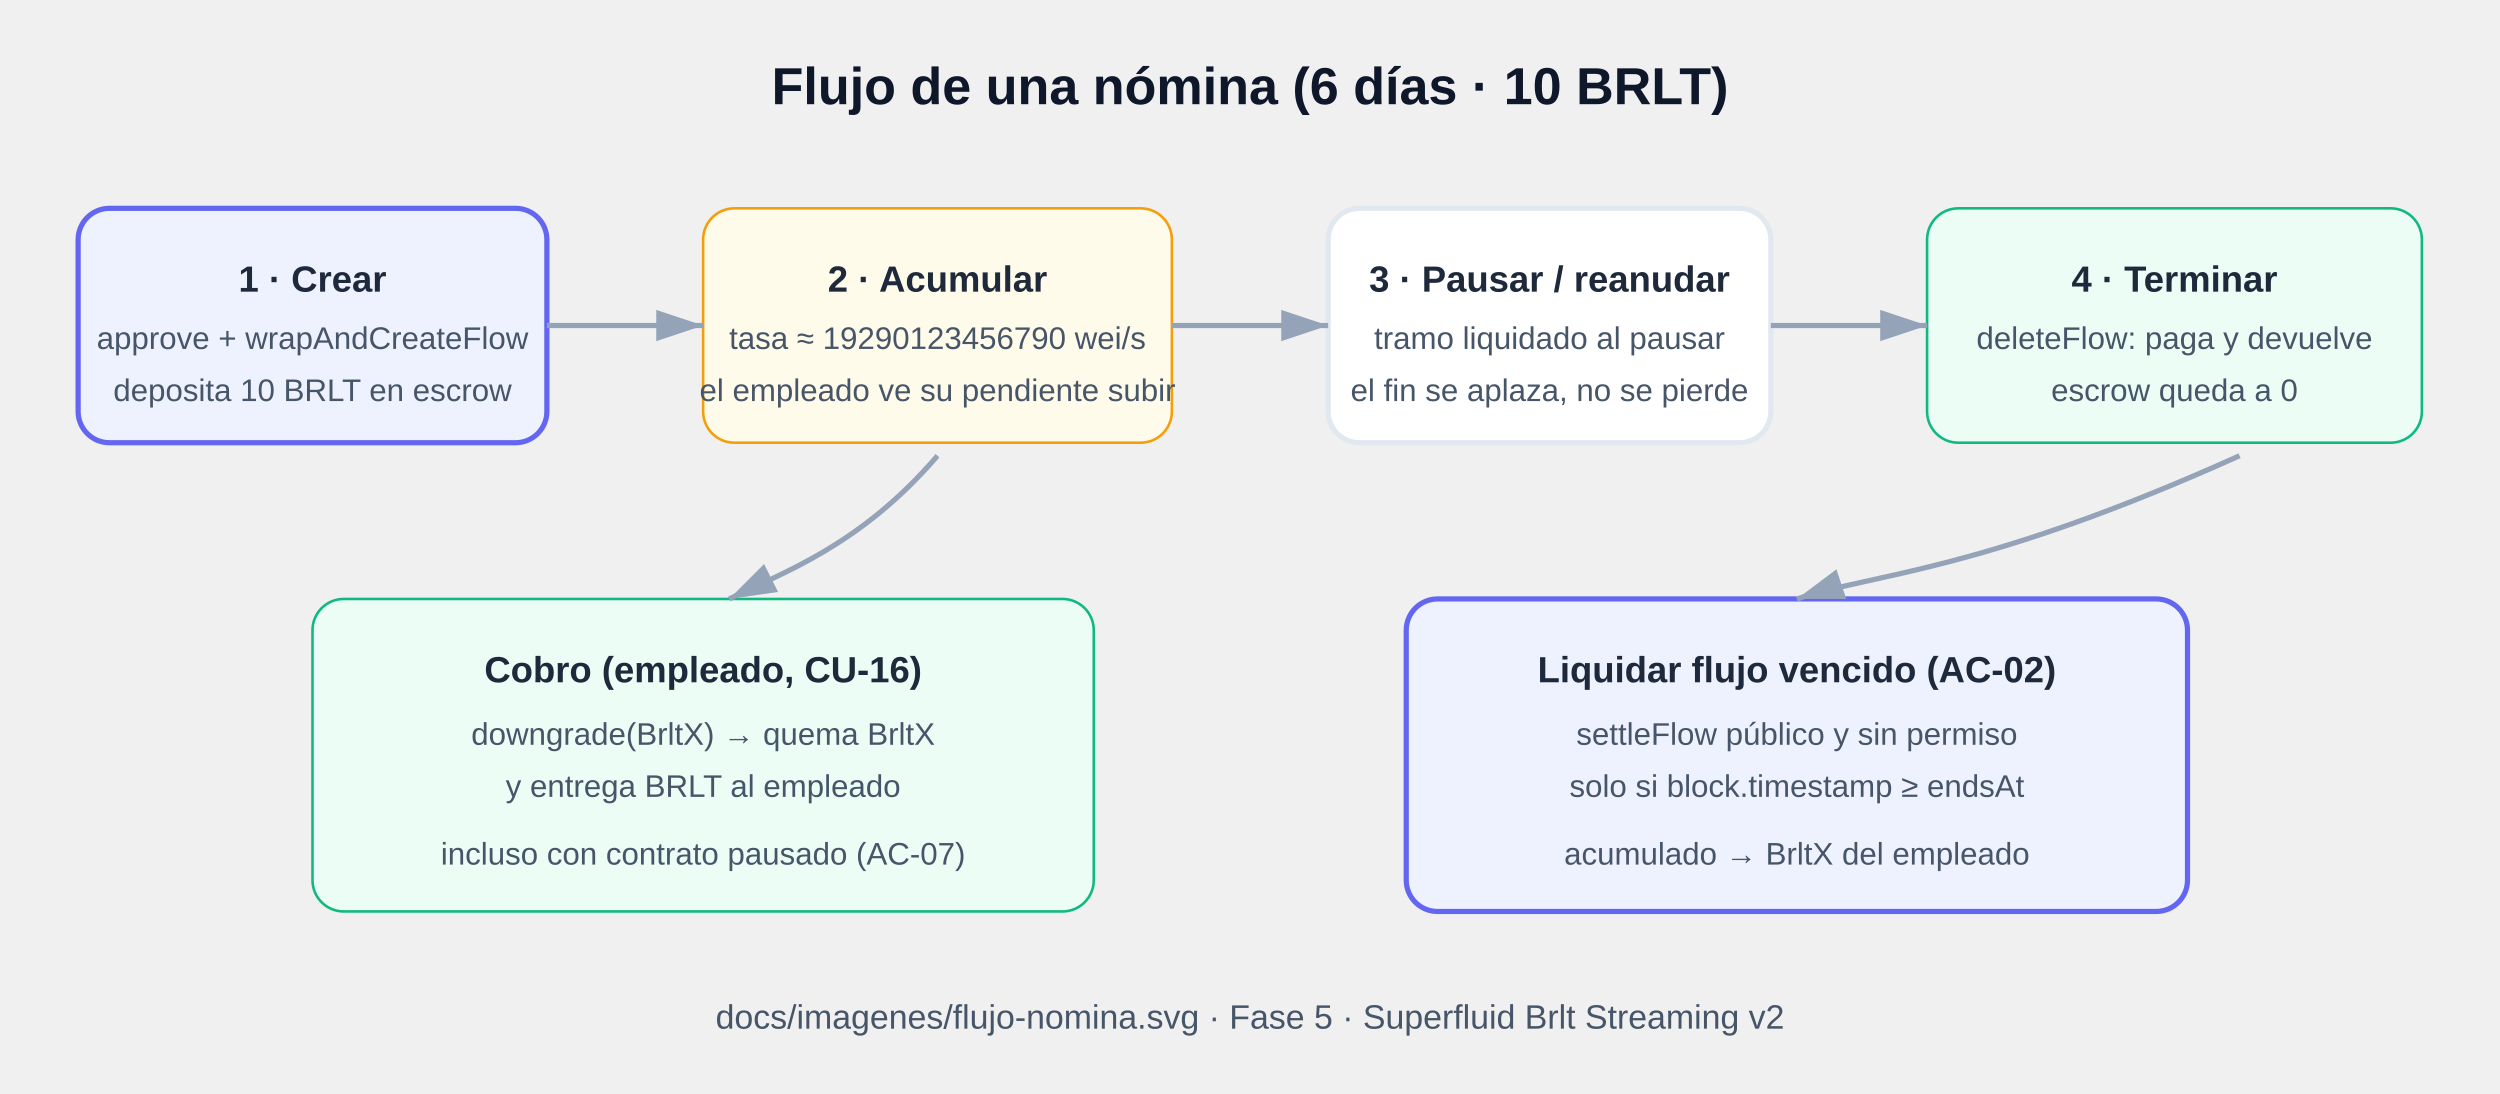
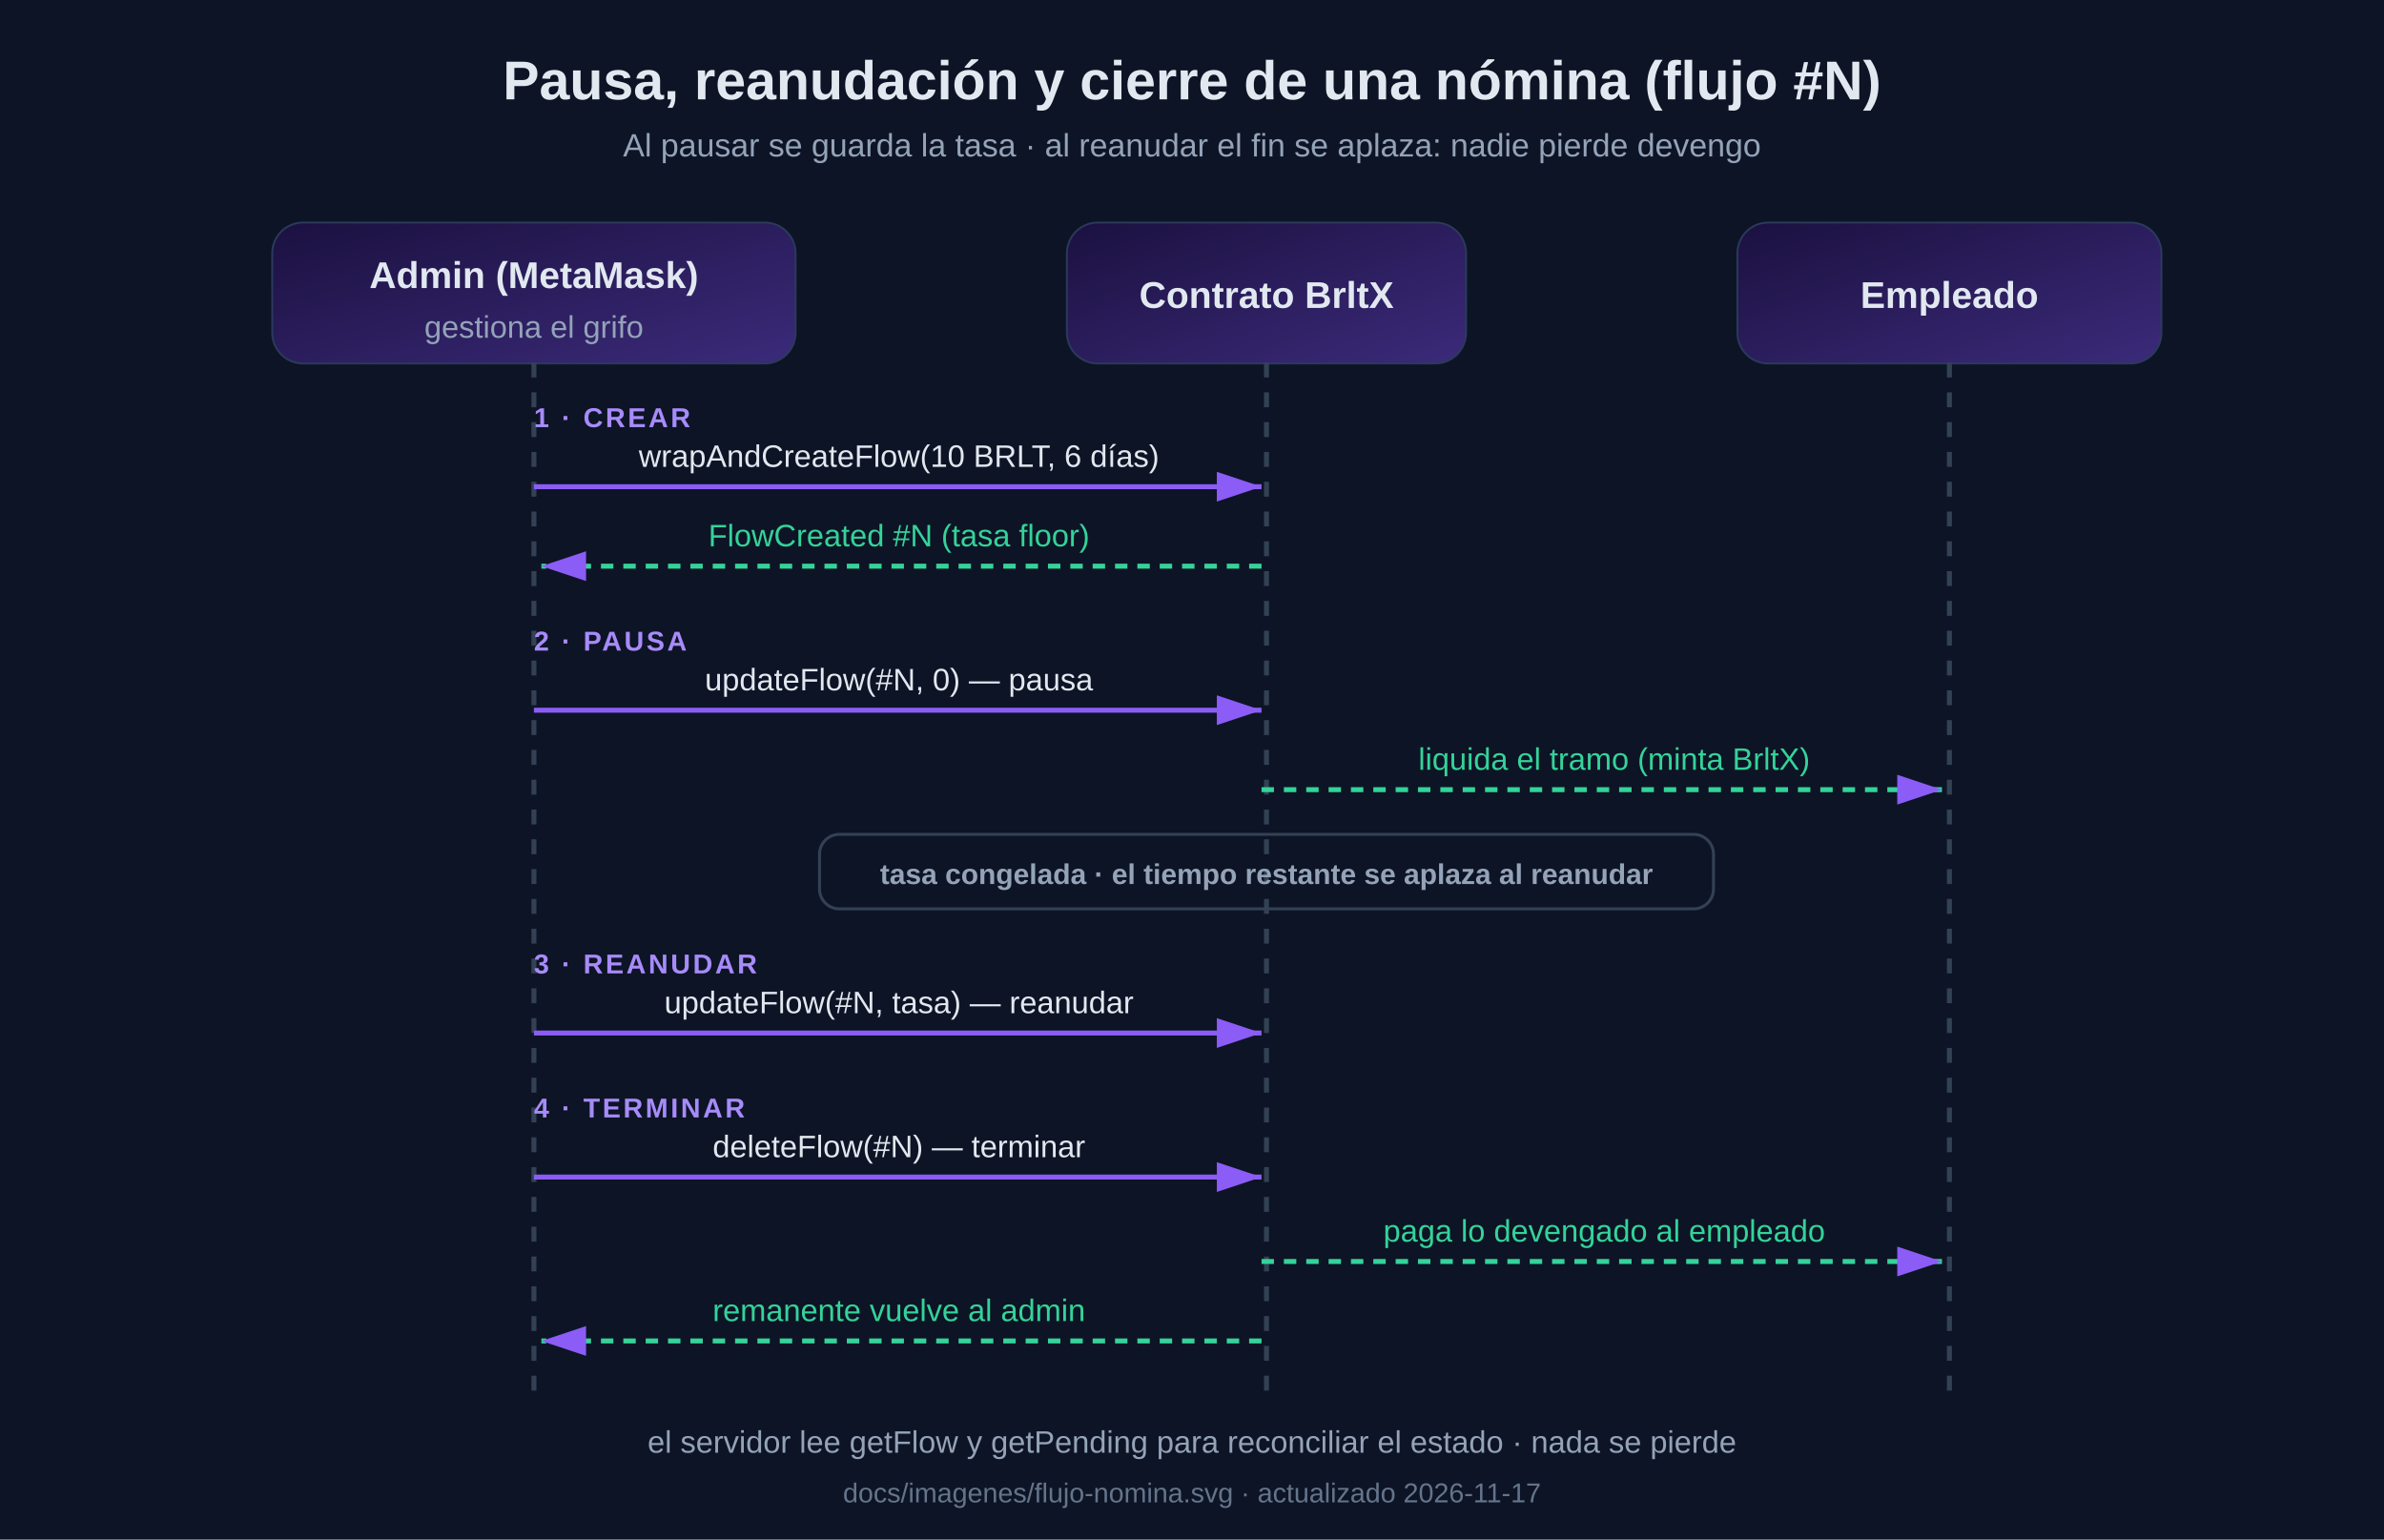
- <svg xmlns="http://www.w3.org/2000/svg" viewBox="0 0 960 420" font-family="system-ui,Segoe UI,Arial" role="img" aria-label="Flujo de una nómina">
+ <svg xmlns="http://www.w3.org/2000/svg" viewBox="0 0 960 620" font-family="system-ui,'Segoe UI',Arial" role="img" aria-label="Ciclo de vida de un flujo de nómina">
  <defs>
-     <style>
-       .t{font-size:20px;font-weight:600;fill:#0f172a}
-       .s{font-size:13px;fill:#475569}
-       .box{fill:#fff;stroke:#e2e8f0;stroke-width:2}
-       .step{fill:#eef2ff;stroke:#6366f1;stroke-width:2}
-       .ok{fill:#ecfdf5;stroke:#10b981}
-       .money{fill:#fffbeb;stroke:#f59e0b}
-       .lbl{font-size:14px;font-weight:600;fill:#1e293b}
-       .lbl2{font-size:12px;fill:#475569}
-       .arrow{stroke:#94a3b8;stroke-width:2;fill:none;marker-end:url(#ah2)}
-     </style>
-     <marker id="ah2" markerWidth="10" markerHeight="10" refX="9" refY="3" orient="auto">
-       <path d="M0,0 L0,6 L9,3 z" fill="#94a3b8" />
+     <marker id="fn" markerWidth="10" markerHeight="10" refX="9" refY="3" orient="auto">
+       <path d="M0,0 L0,6 L9,3 z" fill="#8b5cf6" />
    </marker>
+     <linearGradient id="fh" x1="0" y1="0" x2="1" y2="1">
+       <stop offset="0" stop-color="#1b1140" />
+       <stop offset="1" stop-color="#3b2a7a" />
+     </linearGradient>
  </defs>
-   <text x="480" y="40" text-anchor="middle" class="t">Flujo de una nómina (6 días · 10 BRLT)</text>
-   <rect x="30" y="80" width="180" height="90" rx="12" class="step" />
-   <text x="120" y="112" text-anchor="middle" class="lbl">1 · Crear</text>
-   <text x="120" y="134" text-anchor="middle" class="lbl2">approve + wrapAndCreateFlow</text>
-   <text x="120" y="154" text-anchor="middle" class="lbl2">deposita 10 BRLT en escrow</text>
-   <rect x="270" y="80" width="180" height="90" rx="12" class="money" />
-   <text x="360" y="112" text-anchor="middle" class="lbl">2 · Acumular</text>
-   <text x="360" y="134" text-anchor="middle" class="lbl2">tasa ≈ 19290123456790 wei/s</text>
-   <text x="360" y="154" text-anchor="middle" class="lbl2">el empleado ve su pendiente subir</text>
-   <rect x="510" y="80" width="170" height="90" rx="12" class="box" />
-   <text x="595" y="112" text-anchor="middle" class="lbl">3 · Pausar / reanudar</text>
-   <text x="595" y="134" text-anchor="middle" class="lbl2">tramo liquidado al pausar</text>
-   <text x="595" y="154" text-anchor="middle" class="lbl2">el fin se aplaza, no se pierde</text>
-   <rect x="740" y="80" width="190" height="90" rx="12" class="ok" />
-   <text x="835" y="112" text-anchor="middle" class="lbl">4 · Terminar</text>
-   <text x="835" y="134" text-anchor="middle" class="lbl2">deleteFlow: paga y devuelve</text>
-   <text x="835" y="154" text-anchor="middle" class="lbl2">escrow queda a 0</text>
-   <path class="arrow" d="M210,125 L270,125" />
-   <path class="arrow" d="M450,125 L510,125" />
-   <path class="arrow" d="M680,125 L740,125" />
-   <rect x="120" y="230" width="300" height="120" rx="12" class="ok" />
-   <text x="270" y="262" text-anchor="middle" class="lbl">Cobro (empleado, CU-16)</text>
-   <text x="270" y="286" text-anchor="middle" class="lbl2">downgrade(BrltX) → quema BrltX</text>
-   <text x="270" y="306" text-anchor="middle" class="lbl2">y entrega BRLT al empleado</text>
-   <text x="270" y="332" text-anchor="middle" class="lbl2">incluso con contrato pausado (AC-07)</text>
-   <path class="arrow" d="M360,175 C330,210 300,220 280,230" />
-   <rect x="540" y="230" width="300" height="120" rx="12" class="step" />
-   <text x="690" y="262" text-anchor="middle" class="lbl">Liquidar flujo vencido (AC-02)</text>
-   <text x="690" y="286" text-anchor="middle" class="lbl2">settleFlow público y sin permiso</text>
-   <text x="690" y="306" text-anchor="middle" class="lbl2">solo si block.timestamp ≥ endsAt</text>
-   <text x="690" y="332" text-anchor="middle" class="lbl2">acumulado → BrltX del empleado</text>
-   <path class="arrow" d="M860,175 C760,220 720,220 690,230" />
-   <text x="480" y="395" text-anchor="middle" class="s">docs/imagenes/flujo-nomina.svg · Fase 5 · Superfluid Brlt Streaming v2</text>
+   <style>
+     .bg{fill:#0d1425}.card{fill:#131c30;stroke:#2a3a5c;stroke-width:1.5}
+     .h1{font-size:22px;font-weight:700;fill:#e2e8f0}
+     .h2{font-size:13px;fill:#94a3b8}
+     .lbl{font-size:15px;font-weight:700;fill:#e2e8f0}
+     .mut{font-size:12.5px;fill:#94a3b8}
+     .msg{font-size:12.5px;fill:#e2e8f0}
+     .ret{fill:#34d399}
+     .life{stroke:#334155;stroke-width:2;stroke-dasharray:6 6}
+     .arrow{stroke:#8b5cf6;stroke-width:2;fill:none;marker-end:url(#fn)}
+     .back{stroke:#34d399;stroke-width:2;fill:none;stroke-dasharray:5 4;marker-end:url(#fn)}
+     .step{font-size:11px;font-weight:700;fill:#a78bfa;letter-spacing:1px}
+     .phase{fill:none;stroke:#334155;stroke-width:1.2}
+     .phaseT{font-size:11.5px;font-weight:600;fill:#94a3b8}
+   </style>
+   <rect class="bg" width="960" height="620" />
+   <text x="480" y="40" text-anchor="middle" class="h1">Pausa, reanudación y cierre de una nómina (flujo #N)</text>
+   <text x="480" y="63" text-anchor="middle" class="h2">Al pausar se guarda la tasa · al reanudar el fin se aplaza: nadie pierde devengo</text>
+   <rect class="card" x="110" y="90" width="210" height="56" rx="12" />
+   <rect x="110" y="90" width="210" height="56" rx="12" fill="url(#fh)" />
+   <text x="215" y="116" text-anchor="middle" class="lbl">Admin (MetaMask)</text>
+   <text x="215" y="136" text-anchor="middle" class="mut">gestiona el grifo</text>
+   <line x1="215" y1="146" x2="215" y2="560" class="life" />
+   <rect class="card" x="430" y="90" width="160" height="56" rx="12" />
+   <rect x="430" y="90" width="160" height="56" rx="12" fill="url(#fh)" />
+   <text x="510" y="124" text-anchor="middle" class="lbl">Contrato BrltX</text>
+   <line x1="510" y1="146" x2="510" y2="560" class="life" />
+   <rect class="card" x="700" y="90" width="170" height="56" rx="12" />
+   <rect x="700" y="90" width="170" height="56" rx="12" fill="url(#fh)" />
+   <text x="785" y="124" text-anchor="middle" class="lbl">Empleado</text>
+   <line x1="785" y1="146" x2="785" y2="560" class="life" />
+   <text x="215" y="172" class="step">1 · CREAR</text>
+   <path class="arrow" d="M215,196 L508,196" />
+   <text x="362" y="188" text-anchor="middle" class="msg">wrapAndCreateFlow(10 BRLT, 6 días)</text>
+   <path class="back" d="M508,228 L218,228" />
+   <text x="362" y="220" text-anchor="middle" class="msg ret">FlowCreated #N (tasa floor)</text>
+   <text x="215" y="262" class="step">2 · PAUSA</text>
+   <path class="arrow" d="M215,286 L508,286" />
+   <text x="362" y="278" text-anchor="middle" class="msg">updateFlow(#N, 0) — pausa</text>
+   <path class="back" d="M508,318 L782,318" />
+   <text x="650" y="310" text-anchor="middle" class="msg ret">liquida el tramo (minta BrltX)</text>
+   <rect class="phase" x="330" y="336" width="360" height="30" rx="8" />
+   <text x="510" y="356" text-anchor="middle" class="phaseT">tasa congelada · el tiempo restante se aplaza al reanudar</text>
+   <text x="215" y="392" class="step">3 · REANUDAR</text>
+   <path class="arrow" d="M215,416 L508,416" />
+   <text x="362" y="408" text-anchor="middle" class="msg">updateFlow(#N, tasa) — reanudar</text>
+   <text x="215" y="450" class="step">4 · TERMINAR</text>
+   <path class="arrow" d="M215,474 L508,474" />
+   <text x="362" y="466" text-anchor="middle" class="msg">deleteFlow(#N) — terminar</text>
+   <path class="back" d="M508,508 L782,508" />
+   <text x="646" y="500" text-anchor="middle" class="msg ret">paga lo devengado al empleado</text>
+   <path class="back" d="M508,540 L218,540" />
+   <text x="362" y="532" text-anchor="middle" class="msg ret">remanente vuelve al admin</text>
+   <text x="480" y="585" text-anchor="middle" class="mut">el servidor lee getFlow y getPending para reconciliar el estado · nada se pierde</text>
+   <text x="480" y="605" text-anchor="middle" font-size="11" fill="#64748b">docs/imagenes/flujo-nomina.svg · actualizado 2026-11-17</text>
</svg>
